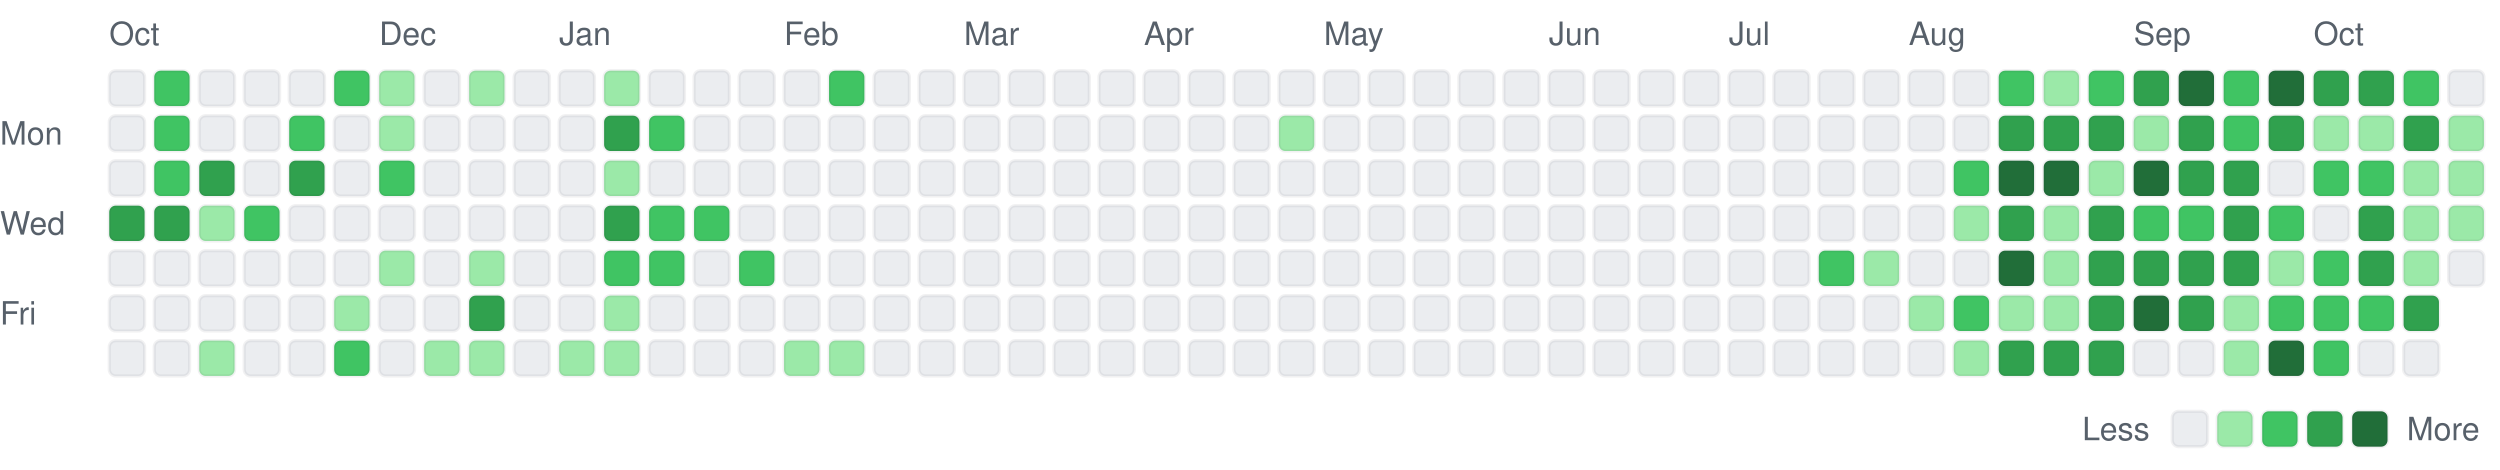
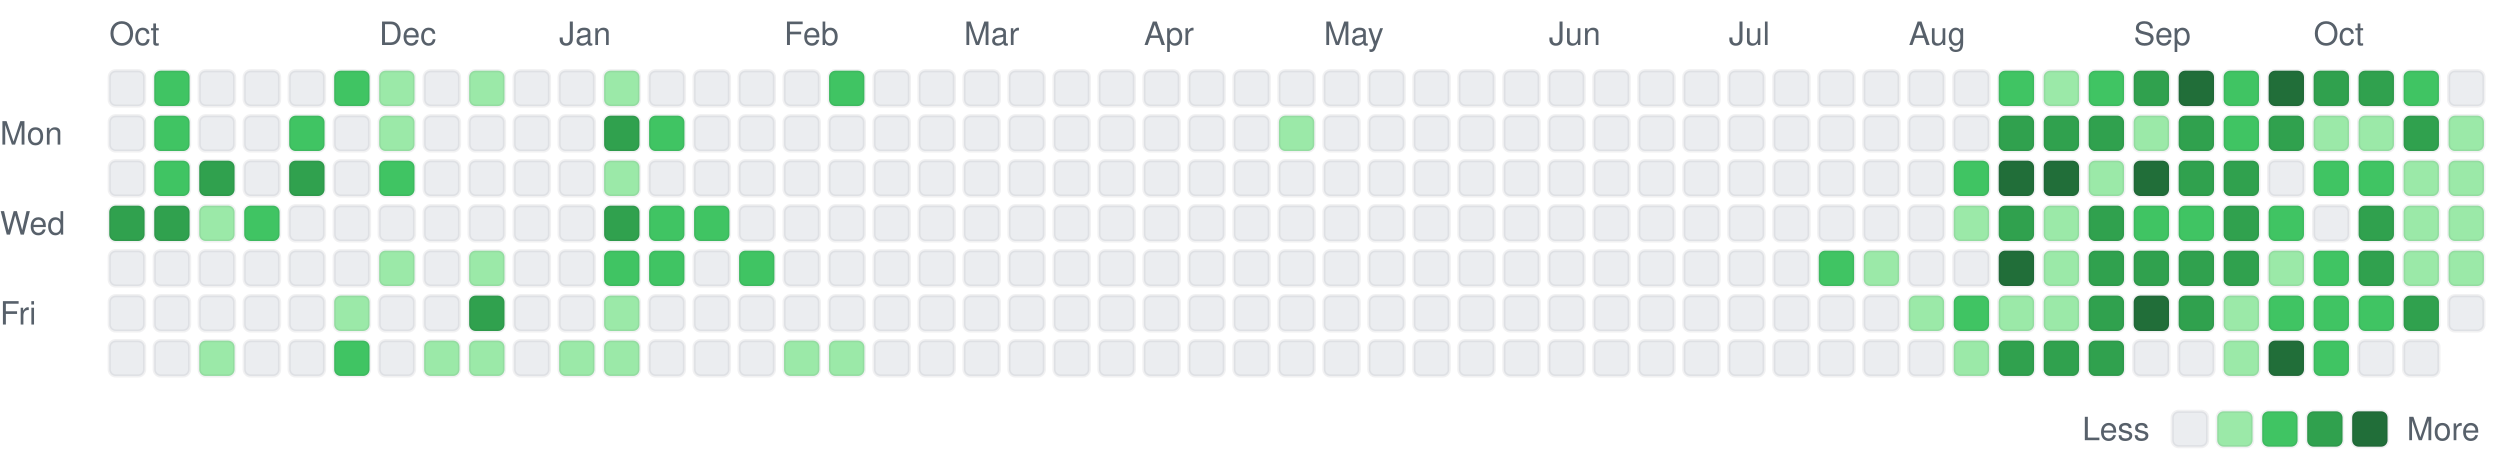
<svg xmlns="http://www.w3.org/2000/svg" width="778" height="146" viewBox="0 0 778 146" role="img" aria-label="LeetCode submissions per day, last 53 weeks">
  <style>text{font:10px -apple-system, Segoe UI, Helvetica, Arial, sans-serif;fill:#57606a}rect{rx:2px;ry:2px;stroke:rgba(27,31,35,.06);stroke-width:1px}.l0{fill:#ebedf0}.l1{fill:#9be9a8}.l2{fill:#40c463}.l3{fill:#30a14e}.l4{fill:#216e39}@media (prefers-color-scheme:dark){text{fill:#8b949e}rect{stroke:rgba(255,255,255,.05)}.l0{fill:#161b22}.l1{fill:#0e4429}.l2{fill:#006d32}.l3{fill:#26a641}.l4{fill:#39d353}}</style>
  <text x="34" y="14">Oct</text>
  <rect class="l0" x="34" y="22" width="11" height="11" />
  <rect class="l0" x="34" y="36" width="11" height="11" />
  <rect class="l0" x="34" y="50" width="11" height="11" />
  <rect class="l3" x="34" y="64" width="11" height="11" />
  <rect class="l0" x="34" y="78" width="11" height="11" />
  <rect class="l0" x="34" y="92" width="11" height="11" />
  <rect class="l0" x="34" y="106" width="11" height="11" />
  <rect class="l2" x="48" y="22" width="11" height="11" />
  <rect class="l2" x="48" y="36" width="11" height="11" />
  <rect class="l2" x="48" y="50" width="11" height="11" />
  <rect class="l3" x="48" y="64" width="11" height="11" />
  <rect class="l0" x="48" y="78" width="11" height="11" />
  <rect class="l0" x="48" y="92" width="11" height="11" />
  <rect class="l0" x="48" y="106" width="11" height="11" />
  <rect class="l0" x="62" y="22" width="11" height="11" />
  <rect class="l0" x="62" y="36" width="11" height="11" />
  <rect class="l3" x="62" y="50" width="11" height="11" />
  <rect class="l1" x="62" y="64" width="11" height="11" />
  <rect class="l0" x="62" y="78" width="11" height="11" />
  <rect class="l0" x="62" y="92" width="11" height="11" />
  <rect class="l1" x="62" y="106" width="11" height="11" />
  <rect class="l0" x="76" y="22" width="11" height="11" />
  <rect class="l0" x="76" y="36" width="11" height="11" />
  <rect class="l0" x="76" y="50" width="11" height="11" />
  <rect class="l2" x="76" y="64" width="11" height="11" />
  <rect class="l0" x="76" y="78" width="11" height="11" />
  <rect class="l0" x="76" y="92" width="11" height="11" />
  <rect class="l0" x="76" y="106" width="11" height="11" />
  <rect class="l0" x="90" y="22" width="11" height="11" />
  <rect class="l2" x="90" y="36" width="11" height="11" />
  <rect class="l3" x="90" y="50" width="11" height="11" />
  <rect class="l0" x="90" y="64" width="11" height="11" />
  <rect class="l0" x="90" y="78" width="11" height="11" />
  <rect class="l0" x="90" y="92" width="11" height="11" />
  <rect class="l0" x="90" y="106" width="11" height="11" />
  <rect class="l2" x="104" y="22" width="11" height="11" />
  <rect class="l0" x="104" y="36" width="11" height="11" />
  <rect class="l0" x="104" y="50" width="11" height="11" />
  <rect class="l0" x="104" y="64" width="11" height="11" />
  <rect class="l0" x="104" y="78" width="11" height="11" />
  <rect class="l1" x="104" y="92" width="11" height="11" />
  <rect class="l2" x="104" y="106" width="11" height="11" />
  <text x="118" y="14">Dec</text>
  <rect class="l1" x="118" y="22" width="11" height="11" />
  <rect class="l1" x="118" y="36" width="11" height="11" />
  <rect class="l2" x="118" y="50" width="11" height="11" />
  <rect class="l0" x="118" y="64" width="11" height="11" />
  <rect class="l1" x="118" y="78" width="11" height="11" />
  <rect class="l0" x="118" y="92" width="11" height="11" />
  <rect class="l0" x="118" y="106" width="11" height="11" />
  <rect class="l0" x="132" y="22" width="11" height="11" />
  <rect class="l0" x="132" y="36" width="11" height="11" />
  <rect class="l0" x="132" y="50" width="11" height="11" />
  <rect class="l0" x="132" y="64" width="11" height="11" />
  <rect class="l0" x="132" y="78" width="11" height="11" />
  <rect class="l0" x="132" y="92" width="11" height="11" />
  <rect class="l1" x="132" y="106" width="11" height="11" />
  <rect class="l1" x="146" y="22" width="11" height="11" />
  <rect class="l0" x="146" y="36" width="11" height="11" />
  <rect class="l0" x="146" y="50" width="11" height="11" />
  <rect class="l0" x="146" y="64" width="11" height="11" />
  <rect class="l1" x="146" y="78" width="11" height="11" />
  <rect class="l3" x="146" y="92" width="11" height="11" />
  <rect class="l1" x="146" y="106" width="11" height="11" />
  <rect class="l0" x="160" y="22" width="11" height="11" />
  <rect class="l0" x="160" y="36" width="11" height="11" />
  <rect class="l0" x="160" y="50" width="11" height="11" />
  <rect class="l0" x="160" y="64" width="11" height="11" />
  <rect class="l0" x="160" y="78" width="11" height="11" />
  <rect class="l0" x="160" y="92" width="11" height="11" />
  <rect class="l0" x="160" y="106" width="11" height="11" />
  <text x="174" y="14">Jan</text>
  <rect class="l0" x="174" y="22" width="11" height="11" />
  <rect class="l0" x="174" y="36" width="11" height="11" />
  <rect class="l0" x="174" y="50" width="11" height="11" />
  <rect class="l0" x="174" y="64" width="11" height="11" />
  <rect class="l0" x="174" y="78" width="11" height="11" />
  <rect class="l0" x="174" y="92" width="11" height="11" />
  <rect class="l1" x="174" y="106" width="11" height="11" />
  <rect class="l1" x="188" y="22" width="11" height="11" />
  <rect class="l3" x="188" y="36" width="11" height="11" />
  <rect class="l1" x="188" y="50" width="11" height="11" />
  <rect class="l3" x="188" y="64" width="11" height="11" />
  <rect class="l2" x="188" y="78" width="11" height="11" />
  <rect class="l1" x="188" y="92" width="11" height="11" />
  <rect class="l1" x="188" y="106" width="11" height="11" />
  <rect class="l0" x="202" y="22" width="11" height="11" />
  <rect class="l2" x="202" y="36" width="11" height="11" />
  <rect class="l0" x="202" y="50" width="11" height="11" />
  <rect class="l2" x="202" y="64" width="11" height="11" />
  <rect class="l2" x="202" y="78" width="11" height="11" />
  <rect class="l0" x="202" y="92" width="11" height="11" />
  <rect class="l0" x="202" y="106" width="11" height="11" />
  <rect class="l0" x="216" y="22" width="11" height="11" />
  <rect class="l0" x="216" y="36" width="11" height="11" />
  <rect class="l0" x="216" y="50" width="11" height="11" />
  <rect class="l2" x="216" y="64" width="11" height="11" />
  <rect class="l0" x="216" y="78" width="11" height="11" />
  <rect class="l0" x="216" y="92" width="11" height="11" />
  <rect class="l0" x="216" y="106" width="11" height="11" />
  <rect class="l0" x="230" y="22" width="11" height="11" />
  <rect class="l0" x="230" y="36" width="11" height="11" />
  <rect class="l0" x="230" y="50" width="11" height="11" />
  <rect class="l0" x="230" y="64" width="11" height="11" />
  <rect class="l2" x="230" y="78" width="11" height="11" />
  <rect class="l0" x="230" y="92" width="11" height="11" />
  <rect class="l0" x="230" y="106" width="11" height="11" />
  <text x="244" y="14">Feb</text>
  <rect class="l0" x="244" y="22" width="11" height="11" />
  <rect class="l0" x="244" y="36" width="11" height="11" />
  <rect class="l0" x="244" y="50" width="11" height="11" />
  <rect class="l0" x="244" y="64" width="11" height="11" />
  <rect class="l0" x="244" y="78" width="11" height="11" />
  <rect class="l0" x="244" y="92" width="11" height="11" />
  <rect class="l1" x="244" y="106" width="11" height="11" />
  <rect class="l2" x="258" y="22" width="11" height="11" />
  <rect class="l0" x="258" y="36" width="11" height="11" />
  <rect class="l0" x="258" y="50" width="11" height="11" />
  <rect class="l0" x="258" y="64" width="11" height="11" />
  <rect class="l0" x="258" y="78" width="11" height="11" />
  <rect class="l0" x="258" y="92" width="11" height="11" />
  <rect class="l1" x="258" y="106" width="11" height="11" />
  <rect class="l0" x="272" y="22" width="11" height="11" />
  <rect class="l0" x="272" y="36" width="11" height="11" />
  <rect class="l0" x="272" y="50" width="11" height="11" />
  <rect class="l0" x="272" y="64" width="11" height="11" />
  <rect class="l0" x="272" y="78" width="11" height="11" />
  <rect class="l0" x="272" y="92" width="11" height="11" />
  <rect class="l0" x="272" y="106" width="11" height="11" />
  <rect class="l0" x="286" y="22" width="11" height="11" />
  <rect class="l0" x="286" y="36" width="11" height="11" />
  <rect class="l0" x="286" y="50" width="11" height="11" />
  <rect class="l0" x="286" y="64" width="11" height="11" />
  <rect class="l0" x="286" y="78" width="11" height="11" />
  <rect class="l0" x="286" y="92" width="11" height="11" />
  <rect class="l0" x="286" y="106" width="11" height="11" />
  <text x="300" y="14">Mar</text>
  <rect class="l0" x="300" y="22" width="11" height="11" />
  <rect class="l0" x="300" y="36" width="11" height="11" />
  <rect class="l0" x="300" y="50" width="11" height="11" />
  <rect class="l0" x="300" y="64" width="11" height="11" />
  <rect class="l0" x="300" y="78" width="11" height="11" />
  <rect class="l0" x="300" y="92" width="11" height="11" />
  <rect class="l0" x="300" y="106" width="11" height="11" />
  <rect class="l0" x="314" y="22" width="11" height="11" />
  <rect class="l0" x="314" y="36" width="11" height="11" />
  <rect class="l0" x="314" y="50" width="11" height="11" />
  <rect class="l0" x="314" y="64" width="11" height="11" />
  <rect class="l0" x="314" y="78" width="11" height="11" />
  <rect class="l0" x="314" y="92" width="11" height="11" />
  <rect class="l0" x="314" y="106" width="11" height="11" />
  <rect class="l0" x="328" y="22" width="11" height="11" />
  <rect class="l0" x="328" y="36" width="11" height="11" />
  <rect class="l0" x="328" y="50" width="11" height="11" />
  <rect class="l0" x="328" y="64" width="11" height="11" />
  <rect class="l0" x="328" y="78" width="11" height="11" />
  <rect class="l0" x="328" y="92" width="11" height="11" />
  <rect class="l0" x="328" y="106" width="11" height="11" />
  <rect class="l0" x="342" y="22" width="11" height="11" />
  <rect class="l0" x="342" y="36" width="11" height="11" />
  <rect class="l0" x="342" y="50" width="11" height="11" />
  <rect class="l0" x="342" y="64" width="11" height="11" />
  <rect class="l0" x="342" y="78" width="11" height="11" />
  <rect class="l0" x="342" y="92" width="11" height="11" />
  <rect class="l0" x="342" y="106" width="11" height="11" />
  <text x="356" y="14">Apr</text>
  <rect class="l0" x="356" y="22" width="11" height="11" />
  <rect class="l0" x="356" y="36" width="11" height="11" />
  <rect class="l0" x="356" y="50" width="11" height="11" />
  <rect class="l0" x="356" y="64" width="11" height="11" />
  <rect class="l0" x="356" y="78" width="11" height="11" />
  <rect class="l0" x="356" y="92" width="11" height="11" />
  <rect class="l0" x="356" y="106" width="11" height="11" />
  <rect class="l0" x="370" y="22" width="11" height="11" />
  <rect class="l0" x="370" y="36" width="11" height="11" />
  <rect class="l0" x="370" y="50" width="11" height="11" />
  <rect class="l0" x="370" y="64" width="11" height="11" />
  <rect class="l0" x="370" y="78" width="11" height="11" />
  <rect class="l0" x="370" y="92" width="11" height="11" />
  <rect class="l0" x="370" y="106" width="11" height="11" />
  <rect class="l0" x="384" y="22" width="11" height="11" />
  <rect class="l0" x="384" y="36" width="11" height="11" />
  <rect class="l0" x="384" y="50" width="11" height="11" />
  <rect class="l0" x="384" y="64" width="11" height="11" />
  <rect class="l0" x="384" y="78" width="11" height="11" />
  <rect class="l0" x="384" y="92" width="11" height="11" />
  <rect class="l0" x="384" y="106" width="11" height="11" />
  <rect class="l0" x="398" y="22" width="11" height="11" />
  <rect class="l1" x="398" y="36" width="11" height="11" />
  <rect class="l0" x="398" y="50" width="11" height="11" />
  <rect class="l0" x="398" y="64" width="11" height="11" />
  <rect class="l0" x="398" y="78" width="11" height="11" />
  <rect class="l0" x="398" y="92" width="11" height="11" />
  <rect class="l0" x="398" y="106" width="11" height="11" />
  <text x="412" y="14">May</text>
  <rect class="l0" x="412" y="22" width="11" height="11" />
  <rect class="l0" x="412" y="36" width="11" height="11" />
  <rect class="l0" x="412" y="50" width="11" height="11" />
  <rect class="l0" x="412" y="64" width="11" height="11" />
  <rect class="l0" x="412" y="78" width="11" height="11" />
  <rect class="l0" x="412" y="92" width="11" height="11" />
  <rect class="l0" x="412" y="106" width="11" height="11" />
  <rect class="l0" x="426" y="22" width="11" height="11" />
  <rect class="l0" x="426" y="36" width="11" height="11" />
  <rect class="l0" x="426" y="50" width="11" height="11" />
  <rect class="l0" x="426" y="64" width="11" height="11" />
  <rect class="l0" x="426" y="78" width="11" height="11" />
  <rect class="l0" x="426" y="92" width="11" height="11" />
  <rect class="l0" x="426" y="106" width="11" height="11" />
  <rect class="l0" x="440" y="22" width="11" height="11" />
  <rect class="l0" x="440" y="36" width="11" height="11" />
  <rect class="l0" x="440" y="50" width="11" height="11" />
  <rect class="l0" x="440" y="64" width="11" height="11" />
  <rect class="l0" x="440" y="78" width="11" height="11" />
  <rect class="l0" x="440" y="92" width="11" height="11" />
  <rect class="l0" x="440" y="106" width="11" height="11" />
  <rect class="l0" x="454" y="22" width="11" height="11" />
  <rect class="l0" x="454" y="36" width="11" height="11" />
  <rect class="l0" x="454" y="50" width="11" height="11" />
  <rect class="l0" x="454" y="64" width="11" height="11" />
  <rect class="l0" x="454" y="78" width="11" height="11" />
  <rect class="l0" x="454" y="92" width="11" height="11" />
  <rect class="l0" x="454" y="106" width="11" height="11" />
  <rect class="l0" x="468" y="22" width="11" height="11" />
  <rect class="l0" x="468" y="36" width="11" height="11" />
  <rect class="l0" x="468" y="50" width="11" height="11" />
  <rect class="l0" x="468" y="64" width="11" height="11" />
  <rect class="l0" x="468" y="78" width="11" height="11" />
  <rect class="l0" x="468" y="92" width="11" height="11" />
  <rect class="l0" x="468" y="106" width="11" height="11" />
  <text x="482" y="14">Jun</text>
  <rect class="l0" x="482" y="22" width="11" height="11" />
  <rect class="l0" x="482" y="36" width="11" height="11" />
  <rect class="l0" x="482" y="50" width="11" height="11" />
  <rect class="l0" x="482" y="64" width="11" height="11" />
  <rect class="l0" x="482" y="78" width="11" height="11" />
  <rect class="l0" x="482" y="92" width="11" height="11" />
  <rect class="l0" x="482" y="106" width="11" height="11" />
  <rect class="l0" x="496" y="22" width="11" height="11" />
  <rect class="l0" x="496" y="36" width="11" height="11" />
  <rect class="l0" x="496" y="50" width="11" height="11" />
  <rect class="l0" x="496" y="64" width="11" height="11" />
  <rect class="l0" x="496" y="78" width="11" height="11" />
  <rect class="l0" x="496" y="92" width="11" height="11" />
  <rect class="l0" x="496" y="106" width="11" height="11" />
  <rect class="l0" x="510" y="22" width="11" height="11" />
  <rect class="l0" x="510" y="36" width="11" height="11" />
  <rect class="l0" x="510" y="50" width="11" height="11" />
  <rect class="l0" x="510" y="64" width="11" height="11" />
  <rect class="l0" x="510" y="78" width="11" height="11" />
  <rect class="l0" x="510" y="92" width="11" height="11" />
  <rect class="l0" x="510" y="106" width="11" height="11" />
  <rect class="l0" x="524" y="22" width="11" height="11" />
  <rect class="l0" x="524" y="36" width="11" height="11" />
  <rect class="l0" x="524" y="50" width="11" height="11" />
  <rect class="l0" x="524" y="64" width="11" height="11" />
  <rect class="l0" x="524" y="78" width="11" height="11" />
  <rect class="l0" x="524" y="92" width="11" height="11" />
  <rect class="l0" x="524" y="106" width="11" height="11" />
  <text x="538" y="14">Jul</text>
  <rect class="l0" x="538" y="22" width="11" height="11" />
  <rect class="l0" x="538" y="36" width="11" height="11" />
  <rect class="l0" x="538" y="50" width="11" height="11" />
  <rect class="l0" x="538" y="64" width="11" height="11" />
  <rect class="l0" x="538" y="78" width="11" height="11" />
  <rect class="l0" x="538" y="92" width="11" height="11" />
  <rect class="l0" x="538" y="106" width="11" height="11" />
  <rect class="l0" x="552" y="22" width="11" height="11" />
  <rect class="l0" x="552" y="36" width="11" height="11" />
  <rect class="l0" x="552" y="50" width="11" height="11" />
  <rect class="l0" x="552" y="64" width="11" height="11" />
  <rect class="l0" x="552" y="78" width="11" height="11" />
  <rect class="l0" x="552" y="92" width="11" height="11" />
  <rect class="l0" x="552" y="106" width="11" height="11" />
  <rect class="l0" x="566" y="22" width="11" height="11" />
  <rect class="l0" x="566" y="36" width="11" height="11" />
  <rect class="l0" x="566" y="50" width="11" height="11" />
  <rect class="l0" x="566" y="64" width="11" height="11" />
  <rect class="l2" x="566" y="78" width="11" height="11" />
  <rect class="l0" x="566" y="92" width="11" height="11" />
  <rect class="l0" x="566" y="106" width="11" height="11" />
  <rect class="l0" x="580" y="22" width="11" height="11" />
  <rect class="l0" x="580" y="36" width="11" height="11" />
  <rect class="l0" x="580" y="50" width="11" height="11" />
  <rect class="l0" x="580" y="64" width="11" height="11" />
  <rect class="l1" x="580" y="78" width="11" height="11" />
  <rect class="l0" x="580" y="92" width="11" height="11" />
  <rect class="l0" x="580" y="106" width="11" height="11" />
  <text x="594" y="14">Aug</text>
  <rect class="l0" x="594" y="22" width="11" height="11" />
  <rect class="l0" x="594" y="36" width="11" height="11" />
  <rect class="l0" x="594" y="50" width="11" height="11" />
  <rect class="l0" x="594" y="64" width="11" height="11" />
  <rect class="l0" x="594" y="78" width="11" height="11" />
  <rect class="l1" x="594" y="92" width="11" height="11" />
  <rect class="l0" x="594" y="106" width="11" height="11" />
  <rect class="l0" x="608" y="22" width="11" height="11" />
  <rect class="l0" x="608" y="36" width="11" height="11" />
  <rect class="l2" x="608" y="50" width="11" height="11" />
  <rect class="l1" x="608" y="64" width="11" height="11" />
  <rect class="l0" x="608" y="78" width="11" height="11" />
  <rect class="l2" x="608" y="92" width="11" height="11" />
  <rect class="l1" x="608" y="106" width="11" height="11" />
  <rect class="l2" x="622" y="22" width="11" height="11" />
  <rect class="l3" x="622" y="36" width="11" height="11" />
  <rect class="l4" x="622" y="50" width="11" height="11" />
  <rect class="l3" x="622" y="64" width="11" height="11" />
  <rect class="l4" x="622" y="78" width="11" height="11" />
  <rect class="l1" x="622" y="92" width="11" height="11" />
  <rect class="l3" x="622" y="106" width="11" height="11" />
  <rect class="l1" x="636" y="22" width="11" height="11" />
  <rect class="l3" x="636" y="36" width="11" height="11" />
  <rect class="l4" x="636" y="50" width="11" height="11" />
  <rect class="l1" x="636" y="64" width="11" height="11" />
  <rect class="l1" x="636" y="78" width="11" height="11" />
  <rect class="l1" x="636" y="92" width="11" height="11" />
  <rect class="l3" x="636" y="106" width="11" height="11" />
  <rect class="l2" x="650" y="22" width="11" height="11" />
  <rect class="l3" x="650" y="36" width="11" height="11" />
  <rect class="l1" x="650" y="50" width="11" height="11" />
  <rect class="l3" x="650" y="64" width="11" height="11" />
  <rect class="l3" x="650" y="78" width="11" height="11" />
  <rect class="l3" x="650" y="92" width="11" height="11" />
  <rect class="l3" x="650" y="106" width="11" height="11" />
  <text x="664" y="14">Sep</text>
  <rect class="l3" x="664" y="22" width="11" height="11" />
  <rect class="l1" x="664" y="36" width="11" height="11" />
  <rect class="l4" x="664" y="50" width="11" height="11" />
  <rect class="l2" x="664" y="64" width="11" height="11" />
  <rect class="l3" x="664" y="78" width="11" height="11" />
  <rect class="l4" x="664" y="92" width="11" height="11" />
  <rect class="l0" x="664" y="106" width="11" height="11" />
  <rect class="l4" x="678" y="22" width="11" height="11" />
  <rect class="l3" x="678" y="36" width="11" height="11" />
  <rect class="l3" x="678" y="50" width="11" height="11" />
  <rect class="l2" x="678" y="64" width="11" height="11" />
  <rect class="l3" x="678" y="78" width="11" height="11" />
  <rect class="l3" x="678" y="92" width="11" height="11" />
  <rect class="l0" x="678" y="106" width="11" height="11" />
  <rect class="l2" x="692" y="22" width="11" height="11" />
  <rect class="l2" x="692" y="36" width="11" height="11" />
  <rect class="l3" x="692" y="50" width="11" height="11" />
  <rect class="l3" x="692" y="64" width="11" height="11" />
  <rect class="l3" x="692" y="78" width="11" height="11" />
  <rect class="l1" x="692" y="92" width="11" height="11" />
  <rect class="l1" x="692" y="106" width="11" height="11" />
  <rect class="l4" x="706" y="22" width="11" height="11" />
  <rect class="l3" x="706" y="36" width="11" height="11" />
  <rect class="l0" x="706" y="50" width="11" height="11" />
  <rect class="l2" x="706" y="64" width="11" height="11" />
  <rect class="l1" x="706" y="78" width="11" height="11" />
  <rect class="l2" x="706" y="92" width="11" height="11" />
  <rect class="l4" x="706" y="106" width="11" height="11" />
  <text x="720" y="14">Oct</text>
  <rect class="l3" x="720" y="22" width="11" height="11" />
  <rect class="l1" x="720" y="36" width="11" height="11" />
  <rect class="l2" x="720" y="50" width="11" height="11" />
  <rect class="l0" x="720" y="64" width="11" height="11" />
  <rect class="l2" x="720" y="78" width="11" height="11" />
  <rect class="l2" x="720" y="92" width="11" height="11" />
  <rect class="l2" x="720" y="106" width="11" height="11" />
  <rect class="l3" x="734" y="22" width="11" height="11" />
  <rect class="l1" x="734" y="36" width="11" height="11" />
  <rect class="l2" x="734" y="50" width="11" height="11" />
  <rect class="l3" x="734" y="64" width="11" height="11" />
  <rect class="l3" x="734" y="78" width="11" height="11" />
  <rect class="l2" x="734" y="92" width="11" height="11" />
  <rect class="l0" x="734" y="106" width="11" height="11" />
  <rect class="l2" x="748" y="22" width="11" height="11" />
  <rect class="l3" x="748" y="36" width="11" height="11" />
  <rect class="l1" x="748" y="50" width="11" height="11" />
  <rect class="l1" x="748" y="64" width="11" height="11" />
  <rect class="l1" x="748" y="78" width="11" height="11" />
  <rect class="l3" x="748" y="92" width="11" height="11" />
  <rect class="l0" x="748" y="106" width="11" height="11" />
  <rect class="l0" x="762" y="22" width="11" height="11" />
  <rect class="l1" x="762" y="36" width="11" height="11" />
  <rect class="l1" x="762" y="50" width="11" height="11" />
  <rect class="l1" x="762" y="64" width="11" height="11" />
-   <rect class="l0" x="762" y="78" width="11" height="11" />
+   <rect class="l1" x="762" y="78" width="11" height="11" />
+   <rect class="l0" x="762" y="92" width="11" height="11" />
  <text x="0" y="45">Mon</text>
  <text x="0" y="73">Wed</text>
  <text x="0" y="101">Fri</text>
  <text x="648" y="137">Less</text>
  <rect class="l0" x="676" y="128" width="11" height="11" />
  <rect class="l1" x="690" y="128" width="11" height="11" />
  <rect class="l2" x="704" y="128" width="11" height="11" />
  <rect class="l3" x="718" y="128" width="11" height="11" />
  <rect class="l4" x="732" y="128" width="11" height="11" />
  <text x="749" y="137">More</text>
</svg>
